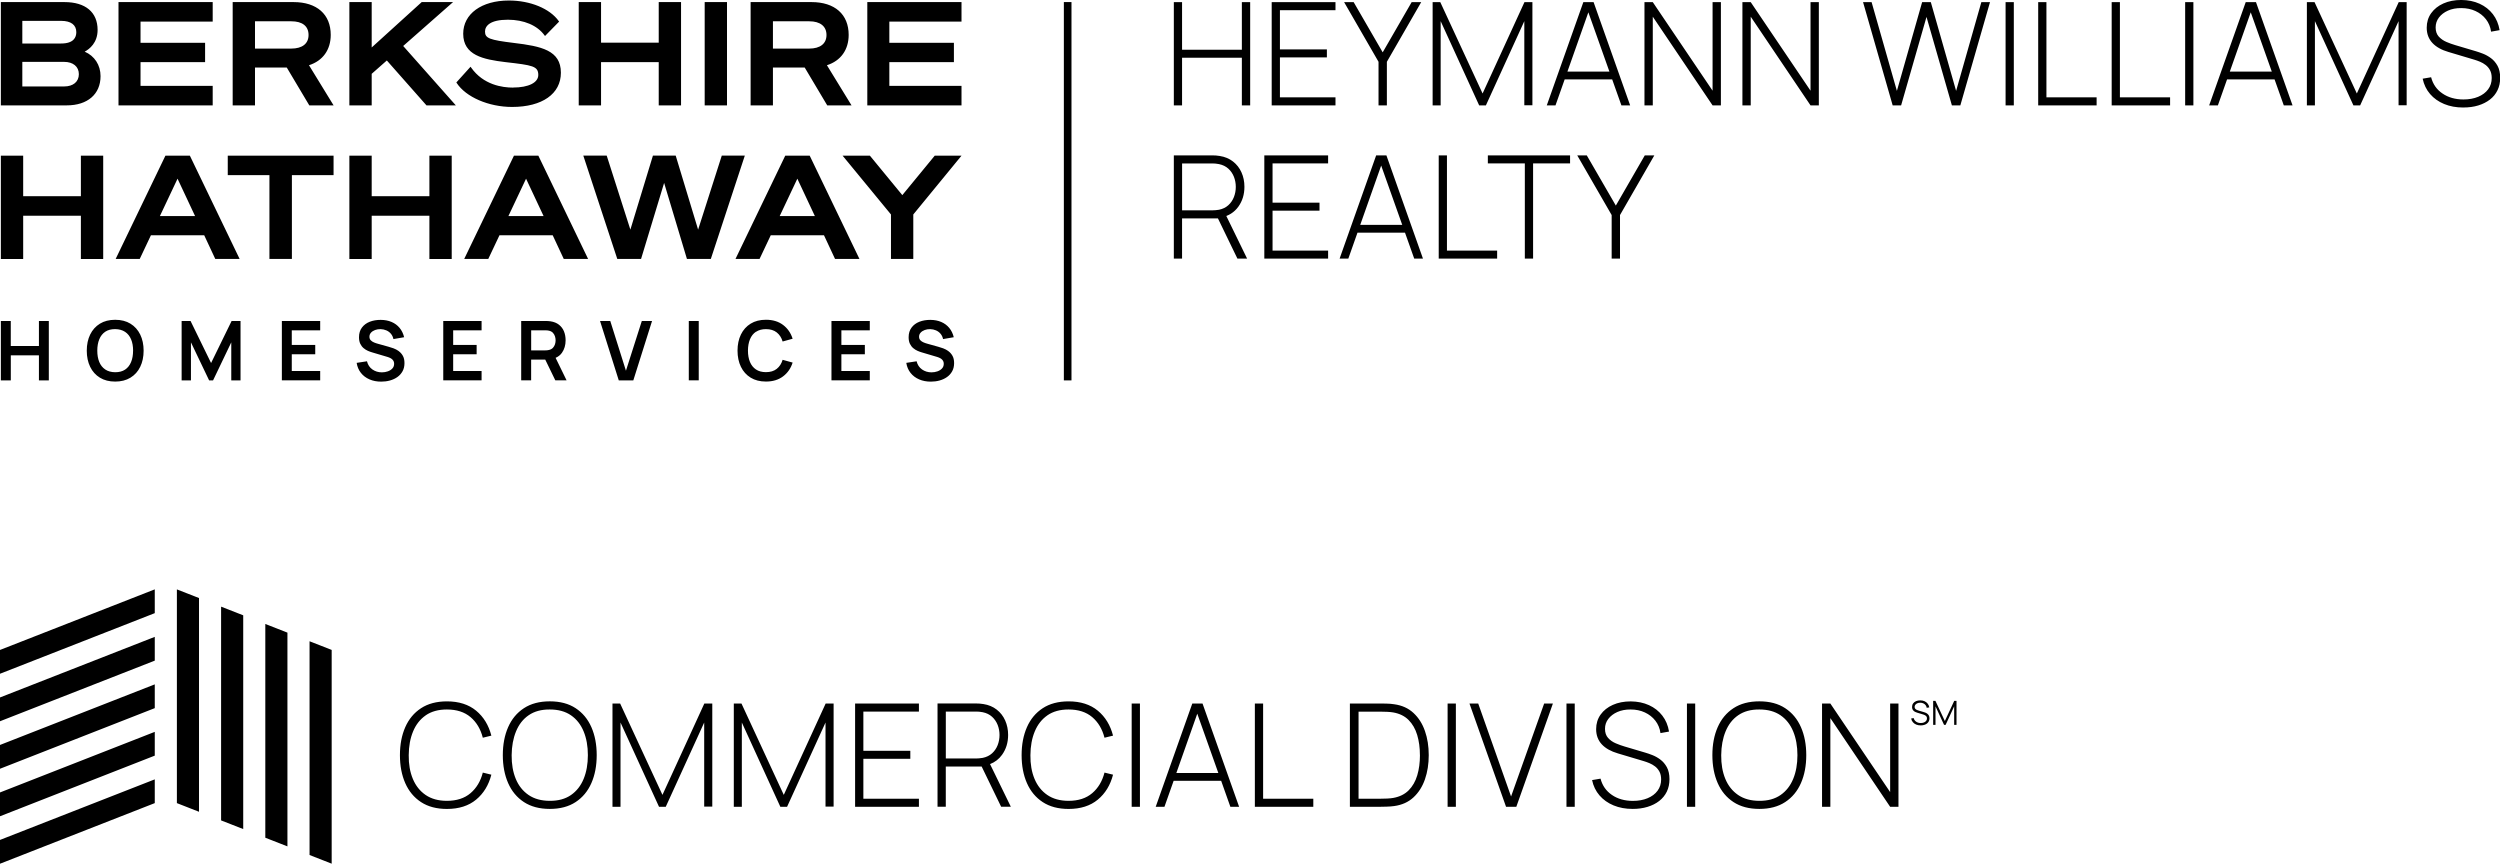
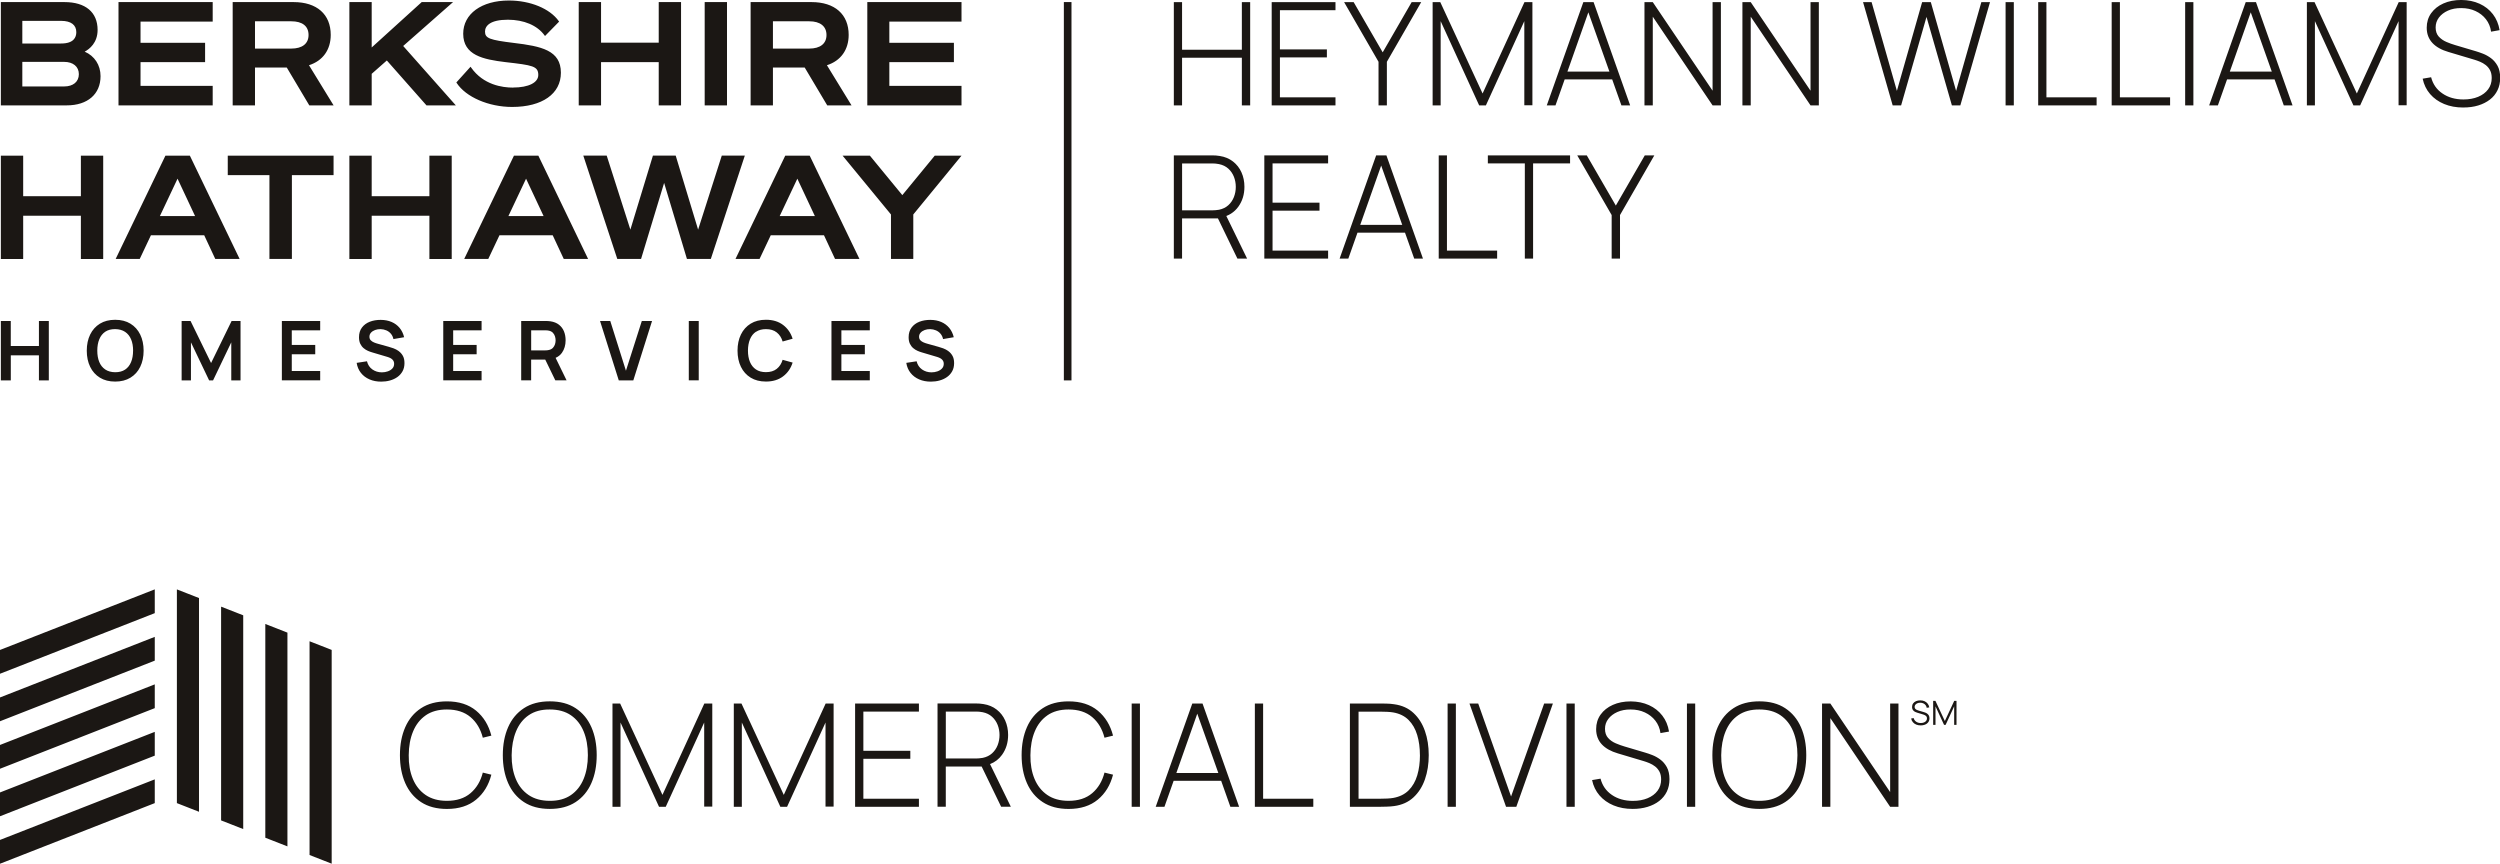
<svg xmlns="http://www.w3.org/2000/svg" id="logo" width="874.72" height="302.21" viewBox="0 0 874.72 302.21">
-   <path d="M254.37,36.88h-7.81V.73h7.81v36.15ZM23.34,36.87H.3V.73h22.25c7.37,0,11.6,3.55,11.6,9.74,0,4.51-2.84,6.7-4.52,7.61,3.44,1.46,5.55,4.69,5.55,8.56,0,6.31-4.54,10.23-11.84,10.23ZM7.81,15.22h13.59c4.38,0,5.3-2.15,5.3-3.96,0-2.55-1.88-3.96-5.3-3.96H7.81v7.91ZM22.43,30.25c3.18,0,5.16-1.65,5.16-4.3s-2.02-4.3-5.16-4.3H7.81v8.61h14.62ZM74.42,30.05h-25.25v-8.31h22.59v-6.77h-22.59v-7.42h25.25V.73h-32.96v36.14h32.96v-6.82ZM336.42,7.55V.73h-32.96v36.14h32.96v-6.82h-25.25v-8.31h22.59v-6.77h-22.59v-7.42h25.25ZM108.11,22.82l8.61,14.05h-8.5l-7.89-13.25h-11.11v13.25h-7.81V.73h21.31c8.14,0,13,4.29,13,11.47,0,5.22-2.77,9.08-7.61,10.62ZM107.96,12.25c0-3.1-2.15-4.8-6.04-4.8h-12.7v9.55h12.7c3.84,0,6.04-1.73,6.04-4.75ZM270.44,36.87h-7.81V.73h21.31c8.14,0,13,4.29,13,11.47,0,5.22-2.77,9.08-7.61,10.62l8.61,14.05h-8.5l-7.89-13.25h-11.11v13.25ZM270.44,17h12.7c3.84,0,6.04-1.73,6.04-4.75s-2.15-4.8-6.04-4.8h-12.7v9.55ZM179.46,30.65c-3.62,0-10.34-.91-14.63-7.03l-.19-.27-4.97,5.5.11.17c3.23,4.95,11.21,8.4,19.4,8.4,10.53,0,17.07-4.59,17.07-11.97,0-7.85-6.83-9.27-16.47-10.43-8.4-1.03-10.08-1.6-10.08-3.96,0-2.01,1.79-4.16,8-4.16,5.62,0,10.29,1.99,12.81,5.45l.18.25,4.94-5.04-.13-.18c-3.11-4.38-9.96-7.2-17.44-7.2-9.57,0-15.99,4.67-15.99,11.62,0,7.53,6.98,8.99,14.75,9.93l.18.02c9.28,1.07,11.34,1.36,11.34,4.48,0,2.63-3.3,4.4-8.87,4.4ZM36.11,75.47v-21.01h0s-7.81,0-7.81,0v14.19H8.11v-14.19H.3v36.15h7.81v-15.13h20.19v15.13h7.81v-15.13ZM71.43,82.31h-18.62l-3.92,8.29h-8.42l17.41-36.14h8.55l17.41,36.14h-8.52l-3.87-8.29ZM68.25,75.59l-6.13-13.07-6.17,13.07h12.3ZM188.36,54.46l17.41,36.14h-8.52l-3.87-8.29h-18.62l-3.92,8.29h-8.42l17.41-36.14h8.55ZM190.19,75.59l-6.13-13.07-6.17,13.07h12.3ZM292.17,90.6l-3.87-8.29h-18.62l-3.92,8.29h-8.42l17.41-36.14h8.55l17.41,36.14h-8.52ZM285.11,75.59l-6.13-13.07-6.17,13.07h12.3ZM79.69,61.28h14.58v29.32h7.86v-29.32h14.58v-6.82h-37.02v6.82ZM129.62,36.87h.43v-11.04l5.3-4.67,13.87,15.71h10.27l-18.42-20.78L158.52.73h-10.97l-17.5,15.88V.73h-7.81v36.14h7.38ZM158.05,75.47v-21.01h0s-7.81,0-7.81,0v14.19h-20.19v-14.19h-7.81v36.15h7.81v-15.13h20.19v15.13h7.81v-15.13ZM210.3,36.87v-15.13h20.18v15.13h7.81V.73h0s-7.81,0-7.81,0v14.19h-20.18V.73h-7.81v36.15h7.81ZM260.6,54.46l-11.89,36.14h-8.36l-7.98-26.6-8.07,26.6h-8.32l-.06-.18-11.83-35.97h8.19l8.28,25.9,7.89-25.9h7.97l7.84,25.9,8.28-25.9h8.04ZM220.7,80.66h-.02s.01.04.01.04v-.04ZM327.58,54.46h-.52l-11.35,13.81-11.35-13.81h-9.55l16.93,20.58v15.56h7.81v-15.56l16.88-20.58h-8.84ZM13.61,121.06H3.77v-8.74H.3v20.77h3.48v-8.77h9.84v8.77h3.46v-20.77h-3.46v8.74ZM49.06,117.05c.79,1.62,1.19,3.51,1.19,5.65s-.4,4.03-1.19,5.65c-.79,1.63-1.93,2.89-3.42,3.8-1.49.91-3.27,1.36-5.34,1.36s-3.86-.45-5.34-1.36c-1.48-.91-2.62-2.17-3.41-3.8-.79-1.62-1.19-3.51-1.19-5.65s.4-4.03,1.19-5.65c.79-1.62,1.93-2.89,3.41-3.8,1.48-.91,3.26-1.36,5.34-1.36s3.86.45,5.34,1.36c1.49.91,2.62,2.18,3.42,3.8ZM46.57,122.7c0-1.52-.23-2.84-.7-3.96-.47-1.12-1.16-1.99-2.09-2.62-.93-.62-2.09-.95-3.48-.97-1.39,0-2.55.3-3.48.92-.92.63-1.62,1.5-2.08,2.64-.47,1.13-.7,2.46-.7,3.98s.23,2.84.69,3.96c.46,1.12,1.16,1.99,2.08,2.62.93.63,2.09.95,3.48.97,1.39,0,2.55-.3,3.48-.92.93-.62,1.62-1.5,2.09-2.64.47-1.13.7-2.46.7-3.98ZM73.86,127.03l-7.18-14.71h-3.13v20.77h3.26v-13.31l6.36,13.31h1.38l6.37-13.31v13.31h3.24v-20.77h-3.13l-7.18,14.71ZM98.62,133.08h13.41v-3.26h-9.94v-5.87h8.21v-3.26h-8.21v-5.12h9.94v-3.26h-13.41v20.77ZM139.53,122.85c-.59-.41-1.2-.74-1.83-.97-.63-.23-1.21-.41-1.72-.55l-3.72-1.04c-.47-.12-.94-.28-1.39-.47-.46-.19-.84-.44-1.15-.76-.31-.32-.46-.74-.46-1.25,0-.54.18-1.01.54-1.41.36-.4.84-.71,1.43-.93s1.23-.32,1.93-.31c.71.02,1.38.16,2.01.43.63.27,1.16.66,1.6,1.18s.73,1.14.89,1.87l3.74-.65c-.31-1.28-.84-2.37-1.59-3.27-.75-.9-1.68-1.59-2.8-2.07-1.12-.48-2.38-.72-3.81-.73-1.4,0-2.68.21-3.83.66-1.15.45-2.06,1.13-2.74,2.04-.68.91-1.02,2.03-1.02,3.37,0,.91.15,1.68.45,2.3.3.62.69,1.13,1.17,1.53.48.4.98.71,1.51.94.53.23,1.03.41,1.49.54l5.36,1.59c.38.12.72.25,1.02.41.29.16.53.33.72.53.19.19.33.41.43.66.1.25.14.51.14.8,0,.64-.2,1.19-.61,1.63-.41.44-.94.78-1.59,1.01-.65.23-1.35.35-2.09.35-1.25,0-2.35-.34-3.31-1.01-.96-.67-1.59-1.62-1.9-2.86l-3.61.55c.21,1.36.71,2.53,1.49,3.51.78.99,1.78,1.74,3,2.27,1.22.53,2.58.79,4.1.79,1.07,0,2.09-.13,3.06-.4.98-.27,1.84-.67,2.6-1.21.76-.54,1.36-1.21,1.81-2.03.45-.81.67-1.76.67-2.83s-.19-1.89-.57-2.57c-.38-.67-.86-1.22-1.45-1.63ZM155.09,133.08h13.41v-3.26h-9.94v-5.87h8.21v-3.26h-8.21v-5.12h9.94v-3.26h-13.41v20.77ZM194.4,125.21l3.84,7.87h-3.94l-3.52-7.25h-4.94v7.25h-3.48v-20.77h8.58c.2,0,.46,0,.78.02.32.01.61.05.88.09,1.2.18,2.19.58,2.98,1.2.78.62,1.37,1.39,1.75,2.33.38.94.57,1.98.57,3.12,0,1.69-.43,3.15-1.28,4.36-.55.78-1.29,1.37-2.22,1.77ZM185.85,122.59h4.96c.19,0,.41,0,.65-.03.24-.02.46-.06.66-.12.58-.14,1.03-.4,1.36-.76.33-.37.57-.78.71-1.24.14-.46.21-.91.21-1.36s-.07-.9-.21-1.36-.37-.88-.71-1.25c-.33-.37-.79-.62-1.36-.76-.2-.06-.42-.09-.66-.11-.24-.01-.46-.02-.65-.02h-4.96v7.01ZM219.01,129.71l-5.48-17.39h-3.58l6.55,20.77h5.09l6.55-20.77h-3.58l-5.55,17.39ZM241,133.08h3.48v-20.77h-3.48v20.77ZM264.51,116.1c.93-.62,2.09-.94,3.48-.94,1.55,0,2.81.38,3.78,1.15s1.66,1.82,2.06,3.18l3.5-.97c-.64-2.03-1.76-3.64-3.36-4.84s-3.59-1.8-5.98-1.8c-2.08,0-3.86.45-5.34,1.36-1.48.91-2.62,2.18-3.41,3.8-.79,1.62-1.19,3.51-1.19,5.65s.4,4.03,1.19,5.65c.79,1.63,1.93,2.89,3.41,3.8,1.48.91,3.26,1.36,5.34,1.36,2.39,0,4.39-.6,5.98-1.8,1.6-1.2,2.72-2.81,3.36-4.84l-3.5-.97c-.4,1.35-1.09,2.4-2.06,3.17-.97.77-2.23,1.15-3.78,1.15-1.39,0-2.56-.31-3.49-.94-.93-.62-1.63-1.5-2.1-2.63-.47-1.13-.7-2.45-.7-3.97,0-1.52.25-2.84.71-3.97.47-1.13,1.16-2.01,2.09-2.63ZM290.92,133.08h13.41v-3.26h-9.94v-5.87h8.21v-3.26h-8.21v-5.12h9.94v-3.26h-13.41v20.77ZM331.84,122.85c-.59-.41-1.2-.74-1.83-.97-.63-.23-1.21-.41-1.72-.55l-3.72-1.04c-.47-.12-.94-.28-1.39-.47-.46-.19-.84-.44-1.15-.76-.31-.32-.46-.74-.46-1.25,0-.54.18-1.01.54-1.41.36-.4.84-.71,1.43-.93s1.23-.32,1.93-.31c.71.02,1.38.16,2.01.43.63.27,1.16.66,1.6,1.18s.73,1.14.89,1.87l3.74-.65c-.31-1.28-.84-2.37-1.59-3.27-.75-.9-1.68-1.59-2.8-2.07-1.12-.48-2.38-.72-3.81-.73-1.4,0-2.68.21-3.83.66-1.15.45-2.06,1.13-2.74,2.04-.68.91-1.02,2.03-1.02,3.37,0,.91.15,1.68.45,2.3.3.62.69,1.13,1.17,1.53.48.4.98.71,1.51.94.53.23,1.03.41,1.49.54l5.36,1.59c.38.12.72.25,1.02.41.29.16.53.33.72.53.19.19.33.41.43.66.1.25.14.51.14.8,0,.64-.2,1.19-.61,1.63-.41.44-.94.78-1.59,1.01-.65.23-1.35.35-2.09.35-1.25,0-2.35-.34-3.31-1.01-.96-.67-1.59-1.62-1.9-2.86l-3.61.55c.21,1.36.71,2.53,1.49,3.51.78.99,1.78,1.74,3,2.27,1.22.53,2.58.79,4.1.79,1.07,0,2.09-.13,3.06-.4.98-.27,1.84-.67,2.6-1.21.76-.54,1.36-1.21,1.81-2.03.45-.81.67-1.76.67-2.83s-.19-1.89-.57-2.57c-.38-.67-.86-1.22-1.45-1.63ZM374.9,133.1V.73h-2.67v132.37h2.67ZM410.71,36.87V.75h2.88v16.66h20.92V.75h2.91v36.12h-2.91v-16.66h-20.92v16.66h-2.88ZM444.95,36.87V.75h22.32v2.81h-19.44v13.72h16.43v2.81h-16.43v13.97h19.44v2.81h-22.32ZM482.33,36.87v-15.25l-12.04-20.87h3.34l10.16,17.56,10.13-17.56h3.34l-12.01,20.87v15.25h-2.91ZM501.26,36.87V.75h2.68l14.8,31.96,14.65-31.96h2.78v36.07h-2.83V7.4l-13.44,29.47h-2.36l-13.47-29.47v29.47h-2.81ZM541.2,36.87l12.79-36.12h3.59l12.79,36.12h-3.06l-12.29-34.61h1.45l-12.22,34.61h-3.06ZM546.49,27.79v-2.73h18.56v2.73h-18.56ZM575.38,36.87V.75h2.91l20.92,30.98V.75h2.91v36.12h-2.91l-20.92-31.03v31.03h-2.91ZM609.65,36.87V.75h2.91l20.92,30.98V.75h2.91v36.12h-2.91l-20.92-31.03v31.03h-2.91ZM662.22,36.87l-10.36-36.12h2.99l8.85,31.05,8.83-31.05h3.04l8.85,31.05,8.83-31.05h3.03l-10.38,36.12h-2.96l-8.88-30.95-8.88,30.95h-2.96ZM701.73,36.87V.75h2.88v36.12h-2.88ZM713.14,36.87V.75h2.88v33.31h17.56v2.81h-20.44ZM738.85,36.87V.75h2.88v33.31h17.56v2.81h-20.44ZM764.56,36.87V.75h2.88v36.12h-2.88ZM772.96,36.87l12.79-36.12h3.59l12.79,36.12h-3.06l-12.29-34.61h1.45l-12.22,34.61h-3.06ZM778.25,27.79v-2.73h18.56v2.73h-18.56ZM807.15,36.87V.75h2.68l14.8,31.96,14.65-31.96h2.78v36.07h-2.83V7.4l-13.44,29.47h-2.36l-13.47-29.47v29.47h-2.81ZM861.86,37.62c-2.47,0-4.7-.41-6.68-1.23-1.98-.82-3.62-1.98-4.92-3.49-1.3-1.51-2.16-3.29-2.6-5.37l2.96-.5c.62,2.41,1.94,4.31,3.98,5.69,2.03,1.39,4.48,2.08,7.34,2.08,1.94,0,3.65-.31,5.14-.93,1.49-.62,2.65-1.49,3.49-2.62.84-1.13,1.25-2.45,1.25-3.95,0-1.09-.2-2-.59-2.73-.39-.74-.9-1.34-1.52-1.82s-1.28-.86-1.98-1.15c-.7-.29-1.36-.53-1.98-.71l-9.08-2.71c-1.2-.35-2.28-.79-3.22-1.32-.95-.53-1.74-1.14-2.38-1.83-.64-.69-1.14-1.48-1.48-2.37-.34-.89-.51-1.87-.51-2.96,0-1.94.52-3.64,1.56-5.09,1.04-1.45,2.46-2.59,4.28-3.4,1.81-.81,3.9-1.22,6.26-1.22,2.37.02,4.51.46,6.4,1.32,1.89.86,3.44,2.08,4.65,3.65,1.21,1.57,1.99,3.44,2.35,5.59l-2.98.53c-.23-1.66-.83-3.1-1.79-4.34-.96-1.24-2.19-2.2-3.67-2.88-1.49-.69-3.14-1.03-4.97-1.03-1.76-.02-3.31.28-4.65.88-1.35.6-2.4,1.41-3.17,2.43-.77,1.02-1.15,2.17-1.15,3.46s.36,2.4,1.09,3.2c.73.79,1.62,1.42,2.68,1.87,1.06.45,2.08.82,3.05,1.1l7.27,2.16c.69.2,1.51.49,2.46.85.95.37,1.89.89,2.81,1.57.92.68,1.68,1.57,2.3,2.68.61,1.11.92,2.5.92,4.18s-.31,3.08-.93,4.36c-.62,1.29-1.5,2.38-2.66,3.27-1.15.89-2.52,1.58-4.09,2.06-1.57.48-3.3.71-5.19.71ZM410.71,90.49v-36.12h13.62c.35,0,.73.01,1.14.04.41.02.84.08,1.29.16,1.81.28,3.36.93,4.65,1.94,1.3,1.01,2.29,2.28,2.97,3.81.69,1.53,1.03,3.21,1.03,5.05,0,2.66-.71,4.98-2.13,6.95-1.42,1.97-3.4,3.23-5.94,3.76l-.83.33h-12.92v14.07h-2.88ZM413.6,73.59h10.69c.3,0,.65-.02,1.04-.05.39-.03.79-.08,1.19-.15,1.3-.27,2.39-.8,3.26-1.59.87-.79,1.52-1.75,1.96-2.87.43-1.12.65-2.3.65-3.54s-.22-2.41-.65-3.52c-.44-1.11-1.09-2.07-1.96-2.86-.87-.79-1.96-1.32-3.26-1.59-.4-.08-.8-.14-1.19-.18-.39-.03-.74-.05-1.04-.05h-10.69v16.4ZM432.96,90.49l-7.12-14.7,2.68-1.35,7.83,16.05h-3.39ZM442.37,90.49v-36.12h22.32v2.81h-19.44v13.72h16.43v2.81h-16.43v13.97h19.44v2.81h-22.32ZM468.71,90.49l12.79-36.12h3.59l12.79,36.12h-3.06l-12.29-34.61h1.45l-12.22,34.61h-3.06ZM474,81.41v-2.73h18.56v2.73h-18.56ZM503.39,90.49v-36.12h2.88v33.31h17.56v2.81h-20.44ZM533.52,90.49v-33.31h-12.94v-2.81h28.77v2.81h-12.94v33.31h-2.88ZM563.9,90.49v-15.25l-12.04-20.87h3.34l10.16,17.56,10.13-17.56h3.34l-12.01,20.87v15.25h-2.91ZM92.83,218.32l7.74,3.03v74.79s-7.74-3.03-7.74-3.03v-74.79ZM77.36,287.05l7.74,3.03v-74.79s-7.74-3.03-7.74-3.03v74.79ZM61.89,281l7.74,3.03v-74.78s-7.74-3.03-7.74-3.03v74.78ZM108.31,299.16l7.74,3.03v-74.79s-7.74-3.03-7.74-3.03v74.79ZM54.15,214.52v-8.31S0,227.41,0,227.41v8.33l54.15-21.21ZM54.15,231.14v-8.31S0,244.03,0,244.03v8.33l54.15-21.21ZM54.15,247.76v-8.31S0,260.65,0,260.65v8.33l54.15-21.21ZM54.15,264.38v-8.31S0,277.27,0,277.27v8.33l54.15-21.21ZM54.15,281v-8.31S0,293.88,0,293.88v8.33l54.15-21.21ZM148.97,250.27c1.97-1.35,4.43-2.03,7.39-2.03,3.41,0,6.17.89,8.27,2.67,2.1,1.78,3.53,4.19,4.3,7.21l2.99-.73c-.94-3.65-2.71-6.56-5.33-8.73-2.62-2.17-6.03-3.26-10.22-3.26-3.6,0-6.62.8-9.06,2.4-2.44,1.6-4.28,3.81-5.52,6.64-1.24,2.83-1.86,6.09-1.86,9.78s.62,6.96,1.86,9.78c1.24,2.83,3.08,5.04,5.52,6.64,2.44,1.6,5.46,2.4,9.06,2.4,4.2,0,7.61-1.09,10.22-3.26,2.62-2.17,4.39-5.08,5.33-8.73l-2.99-.73c-.77,3.01-2.2,5.41-4.3,7.2-2.1,1.79-4.85,2.68-8.27,2.68-2.96,0-5.44-.68-7.43-2.04-1.99-1.36-3.48-3.24-4.48-5.64-1-2.4-1.48-5.16-1.44-8.29.02-3.13.52-5.9,1.52-8.3.99-2.41,2.48-4.29,4.44-5.65ZM206.92,254.43c1.24,2.83,1.86,6.09,1.86,9.78s-.62,6.96-1.86,9.78c-1.24,2.83-3.07,5.04-5.51,6.64-2.43,1.6-5.45,2.4-9.04,2.4s-6.62-.8-9.06-2.4c-2.44-1.6-4.28-3.81-5.52-6.64-1.24-2.83-1.86-6.09-1.86-9.78s.62-6.96,1.86-9.78c1.24-2.83,3.08-5.04,5.52-6.64,2.44-1.6,5.46-2.4,9.06-2.4s6.61.8,9.04,2.4c2.43,1.6,4.27,3.81,5.51,6.64ZM205.69,264.22c0-3.13-.49-5.9-1.48-8.3-.99-2.41-2.47-4.29-4.44-5.65-1.97-1.35-4.44-2.03-7.4-2.03-2.96-.02-5.42.65-7.39,2.01-1.97,1.35-3.44,3.24-4.43,5.66-.99,2.42-1.5,5.19-1.53,8.32-.03,3.13.45,5.89,1.44,8.29.99,2.4,2.49,4.28,4.48,5.64,1.99,1.36,4.47,2.04,7.43,2.04,2.96.02,5.43-.66,7.4-2.02,1.97-1.36,3.45-3.25,4.44-5.66.99-2.41,1.48-5.18,1.48-8.3ZM231.78,278.11l-14.8-31.96h-2.68v36.13h2.81v-29.48l13.47,29.48h2.36l13.45-29.48v29.43h2.83v-36.08h-2.78l-14.65,31.96ZM274.23,278.11l-14.8-31.96h-2.68v36.13h2.81v-29.48l13.47,29.48h2.36l13.45-29.48v29.43h2.83v-36.08h-2.78l-14.65,31.96ZM299.19,282.28h22.33v-2.81h-19.44v-13.97h16.43v-2.81h-16.43v-13.72h19.44v-2.81h-22.33v36.13ZM346.41,267.36l7.27,14.91h-3.39l-6.82-14.07h-12.55v14.07h-2.89v-36.13h13.62c.35,0,.73.01,1.14.04.41.03.84.08,1.29.16,1.81.28,3.36.93,4.65,1.94,1.3,1.01,2.29,2.28,2.97,3.81s1.03,3.22,1.03,5.06c0,2.66-.71,4.98-2.13,6.95-1.08,1.5-2.48,2.58-4.21,3.25ZM342.66,265.32c.39-.03.79-.08,1.19-.15,1.3-.27,2.39-.8,3.26-1.59.87-.79,1.52-1.75,1.96-2.87.43-1.12.65-2.3.65-3.54s-.22-2.41-.65-3.52c-.44-1.11-1.09-2.07-1.96-2.86-.87-.79-1.96-1.33-3.26-1.59-.4-.08-.8-.14-1.19-.18-.39-.03-.74-.05-1.04-.05h-10.69v16.41h10.69c.3,0,.65-.02,1.04-.05ZM366.49,250.27c1.97-1.35,4.43-2.03,7.39-2.03,3.41,0,6.17.89,8.27,2.67,2.1,1.78,3.53,4.19,4.3,7.21l2.99-.73c-.94-3.65-2.71-6.56-5.33-8.73-2.62-2.17-6.03-3.26-10.22-3.26-3.6,0-6.62.8-9.06,2.4-2.44,1.6-4.28,3.81-5.52,6.64-1.24,2.83-1.86,6.09-1.86,9.78s.62,6.96,1.86,9.78c1.24,2.83,3.08,5.04,5.52,6.64,2.44,1.6,5.46,2.4,9.06,2.4,4.2,0,7.61-1.09,10.22-3.26,2.62-2.17,4.39-5.08,5.33-8.73l-2.99-.73c-.77,3.01-2.2,5.41-4.3,7.2-2.1,1.79-4.85,2.68-8.27,2.68-2.96,0-5.44-.68-7.43-2.04-1.99-1.36-3.48-3.24-4.48-5.64-1-2.4-1.48-5.16-1.44-8.29.02-3.13.52-5.9,1.52-8.3.99-2.41,2.48-4.29,4.44-5.65ZM395.96,282.28h2.89v-36.13h-2.89v36.13ZM420.75,246.15l12.8,36.13h-3.06l-3.22-9.08h-16.63l-3.21,9.08h-3.06l12.8-36.13h3.59ZM426.28,270.46l-7.37-20.75-7.32,20.75h14.69ZM441.95,246.15h-2.89v36.13h20.45v-2.81h-17.56v-33.32ZM498.57,255.77c.89,2.55,1.33,5.36,1.33,8.44s-.44,5.92-1.33,8.47c-.89,2.55-2.22,4.65-4.01,6.31-1.79,1.66-4.04,2.67-6.75,3.04-.85.12-1.76.19-2.72.21-.96.03-1.64.04-2.02.04h-10.76v-36.13h10.76c.42,0,1.1,0,2.04.03.94.02,1.84.09,2.7.23,2.71.37,4.96,1.38,6.75,3.05,1.79,1.66,3.13,3.77,4.01,6.32ZM496.81,264.22c0-2.59-.32-4.95-.95-7.06-.64-2.12-1.64-3.86-3.01-5.24-1.37-1.38-3.17-2.26-5.39-2.65-.57-.1-1.27-.17-2.09-.21-.83-.04-1.59-.06-2.3-.06h-7.73v30.46h7.73c.75,0,1.53-.02,2.33-.06.8-.04,1.49-.11,2.06-.21,2.24-.4,4.05-1.29,5.42-2.67,1.37-1.38,2.37-3.13,3-5.24.63-2.12.94-4.46.94-7.04ZM506.5,282.28h2.89v-36.13h-2.89v36.13ZM528.7,278.67l-11.49-32.51h-3.06l12.8,36.13h3.59l12.8-36.13h-3.06l-11.57,32.51ZM548.09,282.28h2.89v-36.13h-2.89v36.13ZM580.94,265.76c-.92-.68-1.86-1.2-2.81-1.57s-1.77-.65-2.46-.85l-7.28-2.16c-.97-.28-1.99-.65-3.05-1.1-1.06-.45-1.96-1.07-2.68-1.87s-1.09-1.86-1.09-3.2.38-2.44,1.15-3.46c.77-1.02,1.83-1.83,3.17-2.43,1.35-.6,2.9-.89,4.65-.88,1.82,0,3.48.34,4.97,1.03,1.49.69,2.71,1.65,3.68,2.89.96,1.24,1.56,2.68,1.79,4.34l2.99-.53c-.35-2.16-1.13-4.02-2.35-5.59-1.21-1.57-2.76-2.79-4.65-3.65-1.89-.86-4.02-1.3-6.4-1.32-2.36,0-4.45.41-6.26,1.22-1.81.81-3.24,1.94-4.28,3.4-1.04,1.46-1.56,3.15-1.56,5.09,0,1.09.17,2.07.51,2.96.34.89.84,1.68,1.48,2.37.64.69,1.44,1.3,2.38,1.83.94.53,2.02.97,3.22,1.32l9.08,2.71c.62.18,1.28.42,1.98.71.7.29,1.36.68,1.98,1.15.62.48,1.12,1.08,1.52,1.82.39.74.59,1.65.59,2.73,0,1.51-.42,2.82-1.25,3.95-.84,1.13-2,2-3.49,2.62-1.49.62-3.2.93-5.14.93-2.86,0-5.31-.69-7.34-2.08-2.03-1.39-3.36-3.29-3.98-5.7l-2.96.5c.43,2.07,1.3,3.86,2.6,5.37,1.3,1.51,2.94,2.67,4.92,3.49,1.98.82,4.21,1.23,6.69,1.23,1.89,0,3.62-.24,5.19-.72,1.57-.48,2.94-1.16,4.09-2.06,1.15-.89,2.04-1.99,2.66-3.27.62-1.29.93-2.74.93-4.37s-.31-3.06-.92-4.18c-.61-1.11-1.38-2.01-2.3-2.68ZM590.24,282.28h2.89v-36.13h-2.89v36.13ZM630.13,254.43c1.24,2.83,1.86,6.09,1.86,9.78s-.62,6.96-1.86,9.78c-1.24,2.83-3.07,5.04-5.51,6.64-2.43,1.6-5.45,2.4-9.04,2.4s-6.62-.8-9.06-2.4c-2.44-1.6-4.28-3.81-5.52-6.64-1.24-2.83-1.86-6.09-1.86-9.78s.62-6.96,1.86-9.78c1.24-2.83,3.08-5.04,5.52-6.64,2.44-1.6,5.46-2.4,9.06-2.4s6.61.8,9.04,2.4c2.43,1.6,4.27,3.81,5.51,6.64ZM628.9,264.22c0-3.13-.49-5.9-1.48-8.3-.99-2.41-2.47-4.29-4.44-5.65-1.97-1.35-4.44-2.03-7.4-2.03-2.96-.02-5.42.65-7.39,2.01-1.97,1.35-3.44,3.24-4.43,5.66-.99,2.42-1.5,5.19-1.53,8.32-.03,3.13.45,5.89,1.44,8.29.99,2.4,2.49,4.28,4.48,5.64,1.99,1.36,4.47,2.04,7.43,2.04,2.96.02,5.43-.66,7.4-2.02,1.97-1.36,3.45-3.25,4.44-5.66.99-2.41,1.48-5.18,1.48-8.3ZM661.34,277.14l-20.92-30.98h-2.91v36.13h2.91v-31.03l20.92,31.03h2.91v-36.13h-2.91v30.98ZM674.31,249.7c-.22-.16-.45-.29-.68-.37-.23-.09-.43-.15-.6-.2l-1.64-.48c-.22-.06-.44-.14-.67-.24-.23-.1-.43-.23-.58-.4-.16-.17-.24-.4-.24-.68s.09-.53.26-.75c.17-.22.4-.39.7-.52.29-.13.63-.19,1.01-.19.39,0,.75.08,1.07.22s.59.35.8.62c.21.27.34.59.4.95l.9-.16c-.09-.5-.28-.94-.57-1.3-.29-.37-.65-.65-1.09-.85s-.94-.3-1.5-.3c-.55,0-1.04.09-1.48.27-.43.19-.77.45-1.02.8-.25.35-.37.76-.37,1.23,0,.28.04.53.13.75s.21.41.38.57c.16.16.35.3.57.41.22.11.45.21.71.28l2.13.64c.14.04.29.1.44.17.15.07.29.15.42.25.13.1.23.23.31.38s.12.34.12.56c0,.33-.09.62-.28.86-.19.24-.44.43-.77.56-.33.13-.7.2-1.11.2-.63,0-1.16-.15-1.61-.46-.45-.31-.75-.74-.89-1.28l-.87.15c.09.5.29.93.6,1.29.3.36.69.64,1.16.84.47.2,1,.29,1.58.29.44,0,.84-.06,1.22-.17.37-.11.7-.27.97-.48.28-.21.49-.47.65-.78s.23-.66.23-1.04-.07-.73-.22-.99c-.14-.26-.33-.47-.55-.63ZM683.76,245.22l-3.28,7.06-3.3-7.06h-.79v8.4h.82v-6.48l2.99,6.48h.55l2.99-6.48v6.48h.82v-8.39h-.8Z" />
+   <path fill="#1b1714" d="M254.37,36.88h-7.81V.73h7.81v36.15ZM23.34,36.87H.3V.73h22.25c7.37,0,11.6,3.55,11.6,9.74,0,4.51-2.84,6.7-4.52,7.61,3.44,1.46,5.55,4.69,5.55,8.56,0,6.31-4.54,10.23-11.84,10.23ZM7.81,15.22h13.59c4.38,0,5.3-2.15,5.3-3.96,0-2.55-1.88-3.96-5.3-3.96H7.81v7.91ZM22.43,30.25c3.18,0,5.16-1.65,5.16-4.3s-2.02-4.3-5.16-4.3H7.81v8.61h14.62ZM74.42,30.05h-25.25v-8.31h22.59v-6.77h-22.59v-7.42h25.25V.73h-32.96v36.14h32.96v-6.82ZM336.42,7.55V.73h-32.96v36.14h32.96v-6.82h-25.25v-8.31h22.59v-6.77h-22.59v-7.42h25.25ZM108.11,22.82l8.61,14.05h-8.5l-7.89-13.25h-11.11v13.25h-7.81V.73h21.31c8.14,0,13,4.29,13,11.47,0,5.22-2.77,9.08-7.61,10.62ZM107.96,12.25c0-3.1-2.15-4.8-6.04-4.8h-12.7v9.55h12.7c3.84,0,6.04-1.73,6.04-4.75ZM270.44,36.87h-7.81V.73h21.31c8.14,0,13,4.29,13,11.47,0,5.22-2.77,9.08-7.61,10.62l8.61,14.05h-8.5l-7.89-13.25h-11.11v13.25ZM270.44,17h12.7c3.84,0,6.04-1.73,6.04-4.75s-2.15-4.8-6.04-4.8h-12.7v9.55ZM179.46,30.65c-3.62,0-10.34-.91-14.63-7.03l-.19-.27-4.97,5.5.11.17c3.23,4.95,11.21,8.4,19.4,8.4,10.53,0,17.07-4.59,17.07-11.97,0-7.85-6.83-9.27-16.47-10.43-8.4-1.03-10.08-1.6-10.08-3.96,0-2.01,1.79-4.16,8-4.16,5.62,0,10.29,1.99,12.81,5.45l.18.25,4.94-5.04-.13-.18c-3.11-4.38-9.96-7.2-17.44-7.2-9.57,0-15.99,4.67-15.99,11.62,0,7.53,6.98,8.99,14.75,9.93l.18.02c9.28,1.07,11.34,1.36,11.34,4.48,0,2.63-3.3,4.4-8.87,4.4ZM36.11,75.47v-21.01h0s-7.81,0-7.81,0v14.19H8.11v-14.19H.3v36.15h7.81v-15.13h20.19v15.13h7.81v-15.13ZM71.43,82.31h-18.62l-3.92,8.29h-8.42l17.41-36.14h8.55l17.41,36.14h-8.52l-3.87-8.29ZM68.25,75.59l-6.13-13.07-6.17,13.07h12.3ZM188.36,54.46l17.41,36.14h-8.52l-3.87-8.29h-18.62l-3.92,8.29h-8.42l17.41-36.14h8.55ZM190.19,75.59l-6.13-13.07-6.17,13.07h12.3ZM292.17,90.6l-3.87-8.29h-18.62l-3.92,8.29h-8.42l17.41-36.14h8.55l17.41,36.14h-8.52ZM285.11,75.59l-6.13-13.07-6.17,13.07h12.3ZM79.69,61.28h14.58v29.32h7.86v-29.32h14.58v-6.82h-37.02v6.82ZM129.62,36.87h.43v-11.04l5.3-4.67,13.87,15.71h10.27l-18.42-20.78L158.52.73h-10.97l-17.5,15.88V.73h-7.81v36.14h7.38ZM158.05,75.47v-21.01h0s-7.81,0-7.81,0v14.19h-20.19v-14.19h-7.81v36.15h7.81v-15.13h20.19v15.13h7.81v-15.13ZM210.3,36.87v-15.13h20.18v15.13h7.81V.73h0s-7.81,0-7.81,0v14.19h-20.18V.73h-7.81v36.15h7.81ZM260.6,54.46l-11.89,36.14h-8.36l-7.98-26.6-8.07,26.6h-8.32l-.06-.18-11.83-35.97h8.19l8.28,25.9,7.89-25.9h7.97l7.84,25.9,8.28-25.9h8.04ZM220.7,80.66h-.02s.01.04.01.04v-.04ZM327.58,54.46h-.52l-11.35,13.81-11.35-13.81h-9.55l16.93,20.58v15.56h7.81v-15.56l16.88-20.58h-8.84ZM13.61,121.06H3.77v-8.74H.3v20.77h3.48v-8.77h9.84v8.77h3.46v-20.77h-3.46v8.74ZM49.06,117.05c.79,1.62,1.19,3.51,1.19,5.65s-.4,4.03-1.19,5.65c-.79,1.63-1.93,2.89-3.42,3.8-1.49.91-3.27,1.36-5.34,1.36s-3.86-.45-5.34-1.36c-1.48-.91-2.62-2.17-3.41-3.8-.79-1.62-1.19-3.51-1.19-5.65s.4-4.03,1.19-5.65c.79-1.62,1.93-2.89,3.41-3.8,1.48-.91,3.26-1.36,5.34-1.36s3.86.45,5.34,1.36c1.49.91,2.62,2.18,3.42,3.8ZM46.57,122.7c0-1.52-.23-2.84-.7-3.96-.47-1.12-1.16-1.99-2.09-2.62-.93-.62-2.09-.95-3.48-.97-1.39,0-2.55.3-3.48.92-.92.63-1.62,1.5-2.08,2.64-.47,1.13-.7,2.46-.7,3.98s.23,2.84.69,3.96c.46,1.12,1.16,1.99,2.08,2.62.93.63,2.09.95,3.48.97,1.39,0,2.55-.3,3.48-.92.93-.62,1.62-1.5,2.09-2.64.47-1.13.7-2.46.7-3.98ZM73.86,127.03l-7.18-14.71h-3.13v20.77h3.26v-13.31l6.36,13.31h1.38l6.37-13.31v13.31h3.24v-20.77h-3.13l-7.18,14.71ZM98.62,133.08h13.41v-3.26h-9.94v-5.87h8.21v-3.26h-8.21v-5.12h9.94v-3.26h-13.41v20.77ZM139.53,122.85c-.59-.41-1.2-.74-1.83-.97-.63-.23-1.21-.41-1.72-.55l-3.72-1.04c-.47-.12-.94-.28-1.39-.47-.46-.19-.84-.44-1.15-.76-.31-.32-.46-.74-.46-1.25,0-.54.18-1.01.54-1.41.36-.4.84-.71,1.43-.93s1.23-.32,1.93-.31c.71.02,1.38.16,2.01.43.63.27,1.16.66,1.6,1.18s.73,1.14.89,1.87l3.74-.65c-.31-1.28-.84-2.37-1.59-3.27-.75-.9-1.68-1.59-2.8-2.07-1.12-.48-2.38-.72-3.81-.73-1.4,0-2.68.21-3.83.66-1.15.45-2.06,1.13-2.74,2.04-.68.91-1.02,2.03-1.02,3.37,0,.91.15,1.68.45,2.3.3.62.69,1.13,1.17,1.53.48.4.98.71,1.51.94.53.23,1.03.41,1.49.54l5.36,1.59c.38.12.72.25,1.02.41.29.16.53.33.72.53.19.19.33.41.43.66.1.25.14.51.14.8,0,.64-.2,1.19-.61,1.63-.41.44-.94.78-1.59,1.01-.65.23-1.35.35-2.09.35-1.25,0-2.35-.34-3.31-1.01-.96-.67-1.59-1.62-1.9-2.86l-3.61.55c.21,1.36.71,2.53,1.49,3.51.78.99,1.78,1.74,3,2.27,1.22.53,2.58.79,4.1.79,1.07,0,2.09-.13,3.06-.4.98-.27,1.84-.67,2.6-1.21.76-.54,1.36-1.21,1.81-2.03.45-.81.67-1.76.67-2.83s-.19-1.89-.57-2.57c-.38-.67-.86-1.22-1.45-1.63ZM155.09,133.08h13.41v-3.26h-9.94v-5.87h8.21v-3.26h-8.21v-5.12h9.94v-3.26h-13.41v20.77ZM194.4,125.21l3.84,7.87h-3.94l-3.52-7.25h-4.94v7.25h-3.48v-20.77h8.58c.2,0,.46,0,.78.02.32.01.61.05.88.09,1.2.18,2.19.58,2.98,1.2.78.62,1.37,1.39,1.75,2.33.38.94.57,1.98.57,3.12,0,1.69-.43,3.15-1.28,4.36-.55.78-1.29,1.37-2.22,1.77ZM185.85,122.59h4.96c.19,0,.41,0,.65-.03.24-.02.46-.06.66-.12.58-.14,1.03-.4,1.36-.76.33-.37.57-.78.71-1.24.14-.46.21-.91.21-1.36s-.07-.9-.21-1.36-.37-.88-.71-1.25c-.33-.37-.79-.62-1.36-.76-.2-.06-.42-.09-.66-.11-.24-.01-.46-.02-.65-.02h-4.96v7.01ZM219.01,129.71l-5.48-17.39h-3.58l6.55,20.77h5.09l6.55-20.77h-3.58l-5.55,17.39ZM241,133.08h3.48v-20.77h-3.48v20.77ZM264.51,116.1c.93-.62,2.09-.94,3.48-.94,1.55,0,2.81.38,3.78,1.15s1.66,1.82,2.06,3.18l3.5-.97c-.64-2.03-1.76-3.64-3.36-4.84s-3.59-1.8-5.98-1.8c-2.08,0-3.86.45-5.34,1.36-1.48.91-2.62,2.18-3.41,3.8-.79,1.62-1.19,3.51-1.19,5.65s.4,4.03,1.19,5.65c.79,1.63,1.93,2.89,3.41,3.8,1.48.91,3.26,1.36,5.34,1.36,2.39,0,4.39-.6,5.98-1.8,1.6-1.2,2.72-2.81,3.36-4.84l-3.5-.97c-.4,1.35-1.09,2.4-2.06,3.17-.97.77-2.23,1.15-3.78,1.15-1.39,0-2.56-.31-3.49-.94-.93-.62-1.63-1.5-2.1-2.63-.47-1.13-.7-2.45-.7-3.97,0-1.52.25-2.84.71-3.97.47-1.13,1.16-2.01,2.09-2.63ZM290.92,133.08h13.41v-3.26h-9.94v-5.87h8.21v-3.26h-8.21v-5.12h9.94v-3.26h-13.41v20.77ZM331.84,122.85c-.59-.41-1.2-.74-1.83-.97-.63-.23-1.21-.41-1.72-.55l-3.72-1.04c-.47-.12-.94-.28-1.39-.47-.46-.19-.84-.44-1.15-.76-.31-.32-.46-.74-.46-1.25,0-.54.18-1.01.54-1.41.36-.4.84-.71,1.43-.93s1.23-.32,1.93-.31c.71.02,1.38.16,2.01.43.63.27,1.16.66,1.6,1.18s.73,1.14.89,1.87l3.74-.65c-.31-1.28-.84-2.37-1.59-3.27-.75-.9-1.68-1.59-2.8-2.07-1.12-.48-2.38-.72-3.81-.73-1.4,0-2.68.21-3.83.66-1.15.45-2.06,1.13-2.74,2.04-.68.91-1.02,2.03-1.02,3.37,0,.91.15,1.68.45,2.3.3.62.69,1.13,1.17,1.53.48.4.98.71,1.51.94.53.23,1.03.41,1.49.54l5.36,1.59c.38.12.72.25,1.02.41.29.16.53.33.72.53.19.19.33.41.43.66.1.25.14.51.14.8,0,.64-.2,1.19-.61,1.63-.41.44-.94.78-1.59,1.01-.65.23-1.35.35-2.09.35-1.25,0-2.35-.34-3.31-1.01-.96-.67-1.59-1.62-1.9-2.86l-3.61.55c.21,1.36.71,2.53,1.49,3.51.78.99,1.78,1.74,3,2.27,1.22.53,2.58.79,4.1.79,1.07,0,2.09-.13,3.06-.4.98-.27,1.84-.67,2.6-1.21.76-.54,1.36-1.21,1.81-2.03.45-.81.67-1.76.67-2.83s-.19-1.89-.57-2.57c-.38-.67-.86-1.22-1.45-1.63ZM374.9,133.1V.73h-2.67v132.37h2.67ZM410.71,36.87V.75h2.88v16.66h20.92V.75h2.91v36.12h-2.91v-16.66h-20.92v16.66h-2.88ZM444.95,36.87V.75h22.32v2.81h-19.44v13.72h16.43v2.81h-16.43v13.97h19.44v2.81h-22.32ZM482.33,36.87v-15.25l-12.04-20.87h3.34l10.16,17.56,10.13-17.56h3.34l-12.01,20.87v15.25h-2.91ZM501.26,36.87V.75h2.68l14.8,31.96,14.65-31.96h2.78v36.07h-2.83V7.4l-13.44,29.47h-2.36l-13.47-29.47v29.47h-2.81ZM541.2,36.87l12.79-36.12h3.59l12.79,36.12h-3.06l-12.29-34.61h1.45l-12.22,34.61h-3.06ZM546.49,27.79v-2.73h18.56v2.73h-18.56ZM575.38,36.87V.75h2.91l20.92,30.98V.75h2.91v36.12h-2.91l-20.92-31.03v31.03h-2.91ZM609.65,36.87V.75h2.91l20.92,30.98V.75h2.91v36.12h-2.91l-20.92-31.03v31.03h-2.91ZM662.22,36.87l-10.36-36.12h2.99l8.85,31.05,8.83-31.05h3.04l8.85,31.05,8.83-31.05h3.03l-10.38,36.12h-2.96l-8.88-30.95-8.88,30.95h-2.96ZM701.73,36.87V.75h2.88v36.12h-2.88ZM713.14,36.87V.75h2.88v33.31h17.56v2.81h-20.44ZM738.85,36.87V.75h2.88v33.31h17.56v2.81h-20.44ZM764.56,36.87V.75h2.88v36.12h-2.88ZM772.96,36.87l12.79-36.12h3.59l12.79,36.12h-3.06l-12.29-34.61h1.45l-12.22,34.61h-3.06ZM778.25,27.79v-2.73h18.56v2.73h-18.56ZM807.15,36.87V.75h2.68l14.8,31.96,14.65-31.96h2.78v36.07h-2.83V7.4l-13.44,29.47h-2.36l-13.47-29.47v29.47h-2.81ZM861.86,37.62c-2.47,0-4.7-.41-6.68-1.23-1.98-.82-3.62-1.98-4.92-3.49-1.3-1.51-2.16-3.29-2.6-5.37l2.96-.5c.62,2.41,1.94,4.31,3.98,5.69,2.03,1.39,4.48,2.08,7.34,2.08,1.94,0,3.65-.31,5.14-.93,1.49-.62,2.65-1.49,3.49-2.62.84-1.13,1.25-2.45,1.25-3.95,0-1.09-.2-2-.59-2.73-.39-.74-.9-1.34-1.52-1.82s-1.28-.86-1.98-1.15c-.7-.29-1.36-.53-1.98-.71l-9.08-2.71c-1.2-.35-2.28-.79-3.22-1.32-.95-.53-1.74-1.14-2.38-1.83-.64-.69-1.14-1.48-1.48-2.37-.34-.89-.51-1.87-.51-2.96,0-1.94.52-3.64,1.56-5.09,1.04-1.45,2.46-2.59,4.28-3.4,1.81-.81,3.9-1.22,6.26-1.22,2.37.02,4.51.46,6.4,1.32,1.89.86,3.44,2.08,4.65,3.65,1.21,1.57,1.99,3.44,2.35,5.59l-2.98.53c-.23-1.66-.83-3.1-1.79-4.34-.96-1.24-2.19-2.2-3.67-2.88-1.49-.69-3.14-1.03-4.97-1.03-1.76-.02-3.31.28-4.65.88-1.35.6-2.4,1.41-3.17,2.43-.77,1.02-1.15,2.17-1.15,3.46s.36,2.4,1.09,3.2c.73.79,1.62,1.42,2.68,1.87,1.06.45,2.08.82,3.05,1.1l7.27,2.16c.69.2,1.51.49,2.46.85.95.37,1.89.89,2.81,1.57.92.68,1.68,1.57,2.3,2.68.61,1.11.92,2.5.92,4.18s-.31,3.08-.93,4.36c-.62,1.29-1.5,2.38-2.66,3.27-1.15.89-2.52,1.58-4.09,2.06-1.57.48-3.3.71-5.19.71ZM410.71,90.49v-36.12h13.62c.35,0,.73.01,1.14.04.41.02.84.08,1.29.16,1.81.28,3.36.93,4.65,1.94,1.3,1.01,2.29,2.28,2.97,3.81.69,1.53,1.03,3.21,1.03,5.05,0,2.66-.71,4.98-2.13,6.95-1.42,1.97-3.4,3.23-5.94,3.76l-.83.33h-12.92v14.07h-2.88ZM413.6,73.59h10.69c.3,0,.65-.02,1.04-.05.39-.03.79-.08,1.19-.15,1.3-.27,2.39-.8,3.26-1.59.87-.79,1.52-1.75,1.96-2.87.43-1.12.65-2.3.65-3.54s-.22-2.41-.65-3.52c-.44-1.11-1.09-2.07-1.96-2.86-.87-.79-1.96-1.32-3.26-1.59-.4-.08-.8-.14-1.19-.18-.39-.03-.74-.05-1.04-.05h-10.69v16.4ZM432.96,90.49l-7.12-14.7,2.68-1.35,7.83,16.05h-3.39ZM442.37,90.49v-36.12h22.32v2.81h-19.44v13.72h16.43v2.81h-16.43v13.97h19.44v2.81h-22.32ZM468.71,90.49l12.79-36.12h3.59l12.79,36.12h-3.06l-12.29-34.61h1.45l-12.22,34.61h-3.06ZM474,81.41v-2.73h18.56v2.73h-18.56ZM503.39,90.49v-36.12h2.88v33.31h17.56v2.81h-20.44ZM533.52,90.49v-33.31h-12.94v-2.81h28.77v2.81h-12.94v33.31h-2.88ZM563.9,90.49v-15.25l-12.04-20.87h3.34l10.16,17.56,10.13-17.56h3.34l-12.01,20.87v15.25h-2.91ZM92.83,218.32l7.74,3.03v74.79s-7.74-3.03-7.74-3.03v-74.79ZM77.36,287.05l7.74,3.03v-74.79s-7.74-3.03-7.74-3.03v74.79ZM61.89,281l7.74,3.03v-74.78s-7.74-3.03-7.74-3.03v74.78ZM108.31,299.16l7.74,3.03v-74.79s-7.74-3.03-7.74-3.03v74.79ZM54.15,214.52v-8.31S0,227.41,0,227.41v8.33l54.15-21.21ZM54.15,231.14v-8.31S0,244.03,0,244.03v8.33l54.15-21.21ZM54.15,247.76v-8.31S0,260.65,0,260.65v8.33l54.15-21.21ZM54.15,264.38v-8.31S0,277.27,0,277.27v8.33l54.15-21.21ZM54.15,281v-8.31S0,293.88,0,293.88v8.33l54.15-21.21ZM148.97,250.27c1.97-1.35,4.43-2.03,7.39-2.03,3.41,0,6.17.89,8.27,2.67,2.1,1.78,3.53,4.19,4.3,7.21l2.99-.73c-.94-3.65-2.71-6.56-5.33-8.73-2.62-2.17-6.03-3.26-10.22-3.26-3.6,0-6.62.8-9.06,2.4-2.44,1.6-4.28,3.81-5.52,6.64-1.24,2.83-1.86,6.09-1.86,9.78s.62,6.96,1.86,9.78c1.24,2.83,3.08,5.04,5.52,6.64,2.44,1.6,5.46,2.4,9.06,2.4,4.2,0,7.61-1.09,10.22-3.26,2.62-2.17,4.39-5.08,5.33-8.73l-2.99-.73c-.77,3.01-2.2,5.41-4.3,7.2-2.1,1.79-4.85,2.68-8.27,2.68-2.96,0-5.44-.68-7.43-2.04-1.99-1.36-3.48-3.24-4.48-5.64-1-2.4-1.48-5.16-1.44-8.29.02-3.13.52-5.9,1.52-8.3.99-2.41,2.48-4.29,4.44-5.65ZM206.92,254.43c1.24,2.83,1.86,6.09,1.86,9.78s-.62,6.96-1.86,9.78c-1.24,2.83-3.07,5.04-5.51,6.64-2.43,1.6-5.45,2.4-9.04,2.4s-6.62-.8-9.06-2.4c-2.44-1.6-4.28-3.81-5.52-6.64-1.24-2.83-1.86-6.09-1.86-9.78s.62-6.96,1.86-9.78c1.24-2.83,3.08-5.04,5.52-6.64,2.44-1.6,5.46-2.4,9.06-2.4s6.61.8,9.04,2.4c2.43,1.6,4.27,3.81,5.51,6.64ZM205.69,264.22c0-3.13-.49-5.9-1.48-8.3-.99-2.41-2.47-4.29-4.44-5.65-1.97-1.35-4.44-2.03-7.4-2.03-2.96-.02-5.42.65-7.39,2.01-1.97,1.35-3.44,3.24-4.43,5.66-.99,2.42-1.5,5.19-1.53,8.32-.03,3.13.45,5.89,1.44,8.29.99,2.4,2.49,4.28,4.48,5.64,1.99,1.36,4.47,2.04,7.43,2.04,2.96.02,5.43-.66,7.4-2.02,1.97-1.36,3.45-3.25,4.44-5.66.99-2.41,1.48-5.18,1.48-8.3ZM231.78,278.11l-14.8-31.96h-2.68v36.13h2.81v-29.48l13.47,29.48h2.36l13.45-29.48v29.43h2.83v-36.08h-2.78l-14.65,31.96ZM274.23,278.11l-14.8-31.96h-2.68v36.13h2.81v-29.48l13.47,29.48h2.36l13.45-29.48v29.43h2.83v-36.08h-2.78l-14.65,31.96ZM299.19,282.28h22.33v-2.81h-19.44v-13.97h16.43v-2.81h-16.43v-13.72h19.44v-2.81h-22.33v36.13ZM346.41,267.36l7.27,14.91h-3.39l-6.82-14.07h-12.55v14.07h-2.89v-36.13h13.62c.35,0,.73.01,1.14.04.41.03.84.08,1.29.16,1.81.28,3.36.93,4.65,1.94,1.3,1.01,2.29,2.28,2.97,3.81s1.03,3.22,1.03,5.06c0,2.66-.71,4.98-2.13,6.95-1.08,1.5-2.48,2.58-4.21,3.25ZM342.66,265.32c.39-.03.79-.08,1.19-.15,1.3-.27,2.39-.8,3.26-1.59.87-.79,1.52-1.75,1.96-2.87.43-1.12.65-2.3.65-3.54s-.22-2.41-.65-3.52c-.44-1.11-1.09-2.07-1.96-2.86-.87-.79-1.96-1.33-3.26-1.59-.4-.08-.8-.14-1.19-.18-.39-.03-.74-.05-1.04-.05h-10.69v16.41h10.69c.3,0,.65-.02,1.04-.05ZM366.49,250.27c1.97-1.35,4.43-2.03,7.39-2.03,3.41,0,6.17.89,8.27,2.67,2.1,1.78,3.53,4.19,4.3,7.21l2.99-.73c-.94-3.65-2.71-6.56-5.33-8.73-2.62-2.17-6.03-3.26-10.22-3.26-3.6,0-6.62.8-9.06,2.4-2.44,1.6-4.28,3.81-5.52,6.64-1.24,2.83-1.86,6.09-1.86,9.78s.62,6.96,1.86,9.78c1.24,2.83,3.08,5.04,5.52,6.64,2.44,1.6,5.46,2.4,9.06,2.4,4.2,0,7.61-1.09,10.22-3.26,2.62-2.17,4.39-5.08,5.33-8.73l-2.99-.73c-.77,3.01-2.2,5.41-4.3,7.2-2.1,1.79-4.85,2.68-8.27,2.68-2.96,0-5.44-.68-7.43-2.04-1.99-1.36-3.48-3.24-4.48-5.64-1-2.4-1.48-5.16-1.44-8.29.02-3.13.52-5.9,1.52-8.3.99-2.41,2.48-4.29,4.44-5.65ZM395.96,282.28h2.89v-36.13h-2.89v36.13ZM420.75,246.15l12.8,36.13h-3.06l-3.22-9.08h-16.63l-3.21,9.08h-3.06l12.8-36.13h3.59ZM426.28,270.46l-7.37-20.75-7.32,20.75h14.69ZM441.95,246.15h-2.89v36.13h20.45v-2.81h-17.56v-33.32ZM498.57,255.77c.89,2.55,1.33,5.36,1.33,8.44s-.44,5.92-1.33,8.47c-.89,2.55-2.22,4.65-4.01,6.31-1.79,1.66-4.04,2.67-6.75,3.04-.85.12-1.76.19-2.72.21-.96.03-1.64.04-2.02.04h-10.76v-36.13h10.76c.42,0,1.1,0,2.04.03.94.02,1.84.09,2.7.23,2.71.37,4.96,1.38,6.75,3.05,1.79,1.66,3.13,3.77,4.01,6.32ZM496.81,264.22c0-2.59-.32-4.95-.95-7.06-.64-2.12-1.64-3.86-3.01-5.24-1.37-1.38-3.17-2.26-5.39-2.65-.57-.1-1.27-.17-2.09-.21-.83-.04-1.59-.06-2.3-.06h-7.73v30.46h7.73c.75,0,1.53-.02,2.33-.06.8-.04,1.49-.11,2.06-.21,2.24-.4,4.05-1.29,5.42-2.67,1.37-1.38,2.37-3.13,3-5.24.63-2.12.94-4.46.94-7.04ZM506.5,282.28h2.89v-36.13h-2.89v36.13ZM528.7,278.67l-11.49-32.51h-3.06l12.8,36.13h3.59l12.8-36.13h-3.06l-11.57,32.51ZM548.09,282.28h2.89v-36.13h-2.89v36.13ZM580.94,265.76c-.92-.68-1.86-1.2-2.81-1.57s-1.77-.65-2.46-.85l-7.28-2.16c-.97-.28-1.99-.65-3.05-1.1-1.06-.45-1.96-1.07-2.68-1.87s-1.09-1.86-1.09-3.2.38-2.44,1.15-3.46c.77-1.02,1.83-1.83,3.17-2.43,1.35-.6,2.9-.89,4.65-.88,1.82,0,3.48.34,4.97,1.03,1.49.69,2.71,1.65,3.68,2.89.96,1.24,1.56,2.68,1.79,4.34l2.99-.53c-.35-2.16-1.13-4.02-2.35-5.59-1.21-1.57-2.76-2.79-4.65-3.65-1.89-.86-4.02-1.3-6.4-1.32-2.36,0-4.45.41-6.26,1.22-1.81.81-3.24,1.94-4.28,3.4-1.04,1.46-1.56,3.15-1.56,5.09,0,1.09.17,2.07.51,2.96.34.89.84,1.68,1.48,2.37.64.69,1.44,1.3,2.38,1.83.94.53,2.02.97,3.22,1.32l9.08,2.71c.62.18,1.28.42,1.98.71.7.29,1.36.68,1.98,1.15.62.48,1.12,1.08,1.52,1.82.39.74.59,1.65.59,2.73,0,1.51-.42,2.82-1.25,3.95-.84,1.13-2,2-3.49,2.62-1.49.62-3.2.93-5.14.93-2.86,0-5.31-.69-7.34-2.08-2.03-1.39-3.36-3.29-3.98-5.7l-2.96.5c.43,2.07,1.3,3.86,2.6,5.37,1.3,1.51,2.94,2.67,4.92,3.49,1.98.82,4.21,1.23,6.69,1.23,1.89,0,3.62-.24,5.19-.72,1.57-.48,2.94-1.16,4.09-2.06,1.15-.89,2.04-1.99,2.66-3.27.62-1.29.93-2.74.93-4.37s-.31-3.06-.92-4.18c-.61-1.11-1.38-2.01-2.3-2.68ZM590.24,282.28h2.89v-36.13h-2.89v36.13ZM630.13,254.43c1.24,2.83,1.86,6.09,1.86,9.78s-.62,6.96-1.86,9.78c-1.24,2.83-3.07,5.04-5.51,6.64-2.43,1.6-5.45,2.4-9.04,2.4s-6.62-.8-9.06-2.4c-2.44-1.6-4.28-3.81-5.52-6.64-1.24-2.83-1.86-6.09-1.86-9.78s.62-6.96,1.86-9.78c1.24-2.83,3.08-5.04,5.52-6.64,2.44-1.6,5.46-2.4,9.06-2.4s6.61.8,9.04,2.4c2.43,1.6,4.27,3.81,5.51,6.64ZM628.9,264.22c0-3.13-.49-5.9-1.48-8.3-.99-2.41-2.47-4.29-4.44-5.65-1.97-1.35-4.44-2.03-7.4-2.03-2.96-.02-5.42.65-7.39,2.01-1.97,1.35-3.44,3.24-4.43,5.66-.99,2.42-1.5,5.19-1.53,8.32-.03,3.13.45,5.89,1.44,8.29.99,2.4,2.49,4.28,4.48,5.64,1.99,1.36,4.47,2.04,7.43,2.04,2.96.02,5.43-.66,7.4-2.02,1.97-1.36,3.45-3.25,4.44-5.66.99-2.41,1.48-5.18,1.48-8.3ZM661.34,277.14l-20.92-30.98h-2.91v36.13h2.91v-31.03l20.92,31.03h2.91v-36.13h-2.91v30.98ZM674.31,249.7c-.22-.16-.45-.29-.68-.37-.23-.09-.43-.15-.6-.2l-1.64-.48c-.22-.06-.44-.14-.67-.24-.23-.1-.43-.23-.58-.4-.16-.17-.24-.4-.24-.68s.09-.53.26-.75c.17-.22.4-.39.7-.52.29-.13.63-.19,1.01-.19.39,0,.75.08,1.07.22s.59.35.8.62c.21.27.34.59.4.95l.9-.16c-.09-.5-.28-.94-.57-1.3-.29-.37-.65-.65-1.09-.85s-.94-.3-1.5-.3c-.55,0-1.04.09-1.48.27-.43.19-.77.45-1.02.8-.25.35-.37.76-.37,1.23,0,.28.04.53.13.75s.21.41.38.57c.16.16.35.3.57.41.22.11.45.21.71.28l2.13.64c.14.04.29.1.44.17.15.07.29.15.42.25.13.1.23.23.31.38s.12.34.12.56c0,.33-.09.62-.28.86-.19.24-.44.43-.77.56-.33.13-.7.2-1.11.2-.63,0-1.16-.15-1.61-.46-.45-.31-.75-.74-.89-1.28l-.87.15c.09.5.29.93.6,1.29.3.36.69.64,1.16.84.47.2,1,.29,1.58.29.44,0,.84-.06,1.22-.17.37-.11.7-.27.97-.48.28-.21.49-.47.65-.78s.23-.66.23-1.04-.07-.73-.22-.99c-.14-.26-.33-.47-.55-.63ZM683.76,245.22l-3.28,7.06-3.3-7.06h-.79v8.4h.82v-6.48l2.99,6.48h.55l2.99-6.48v6.48h.82v-8.39h-.8Z" />
</svg>
